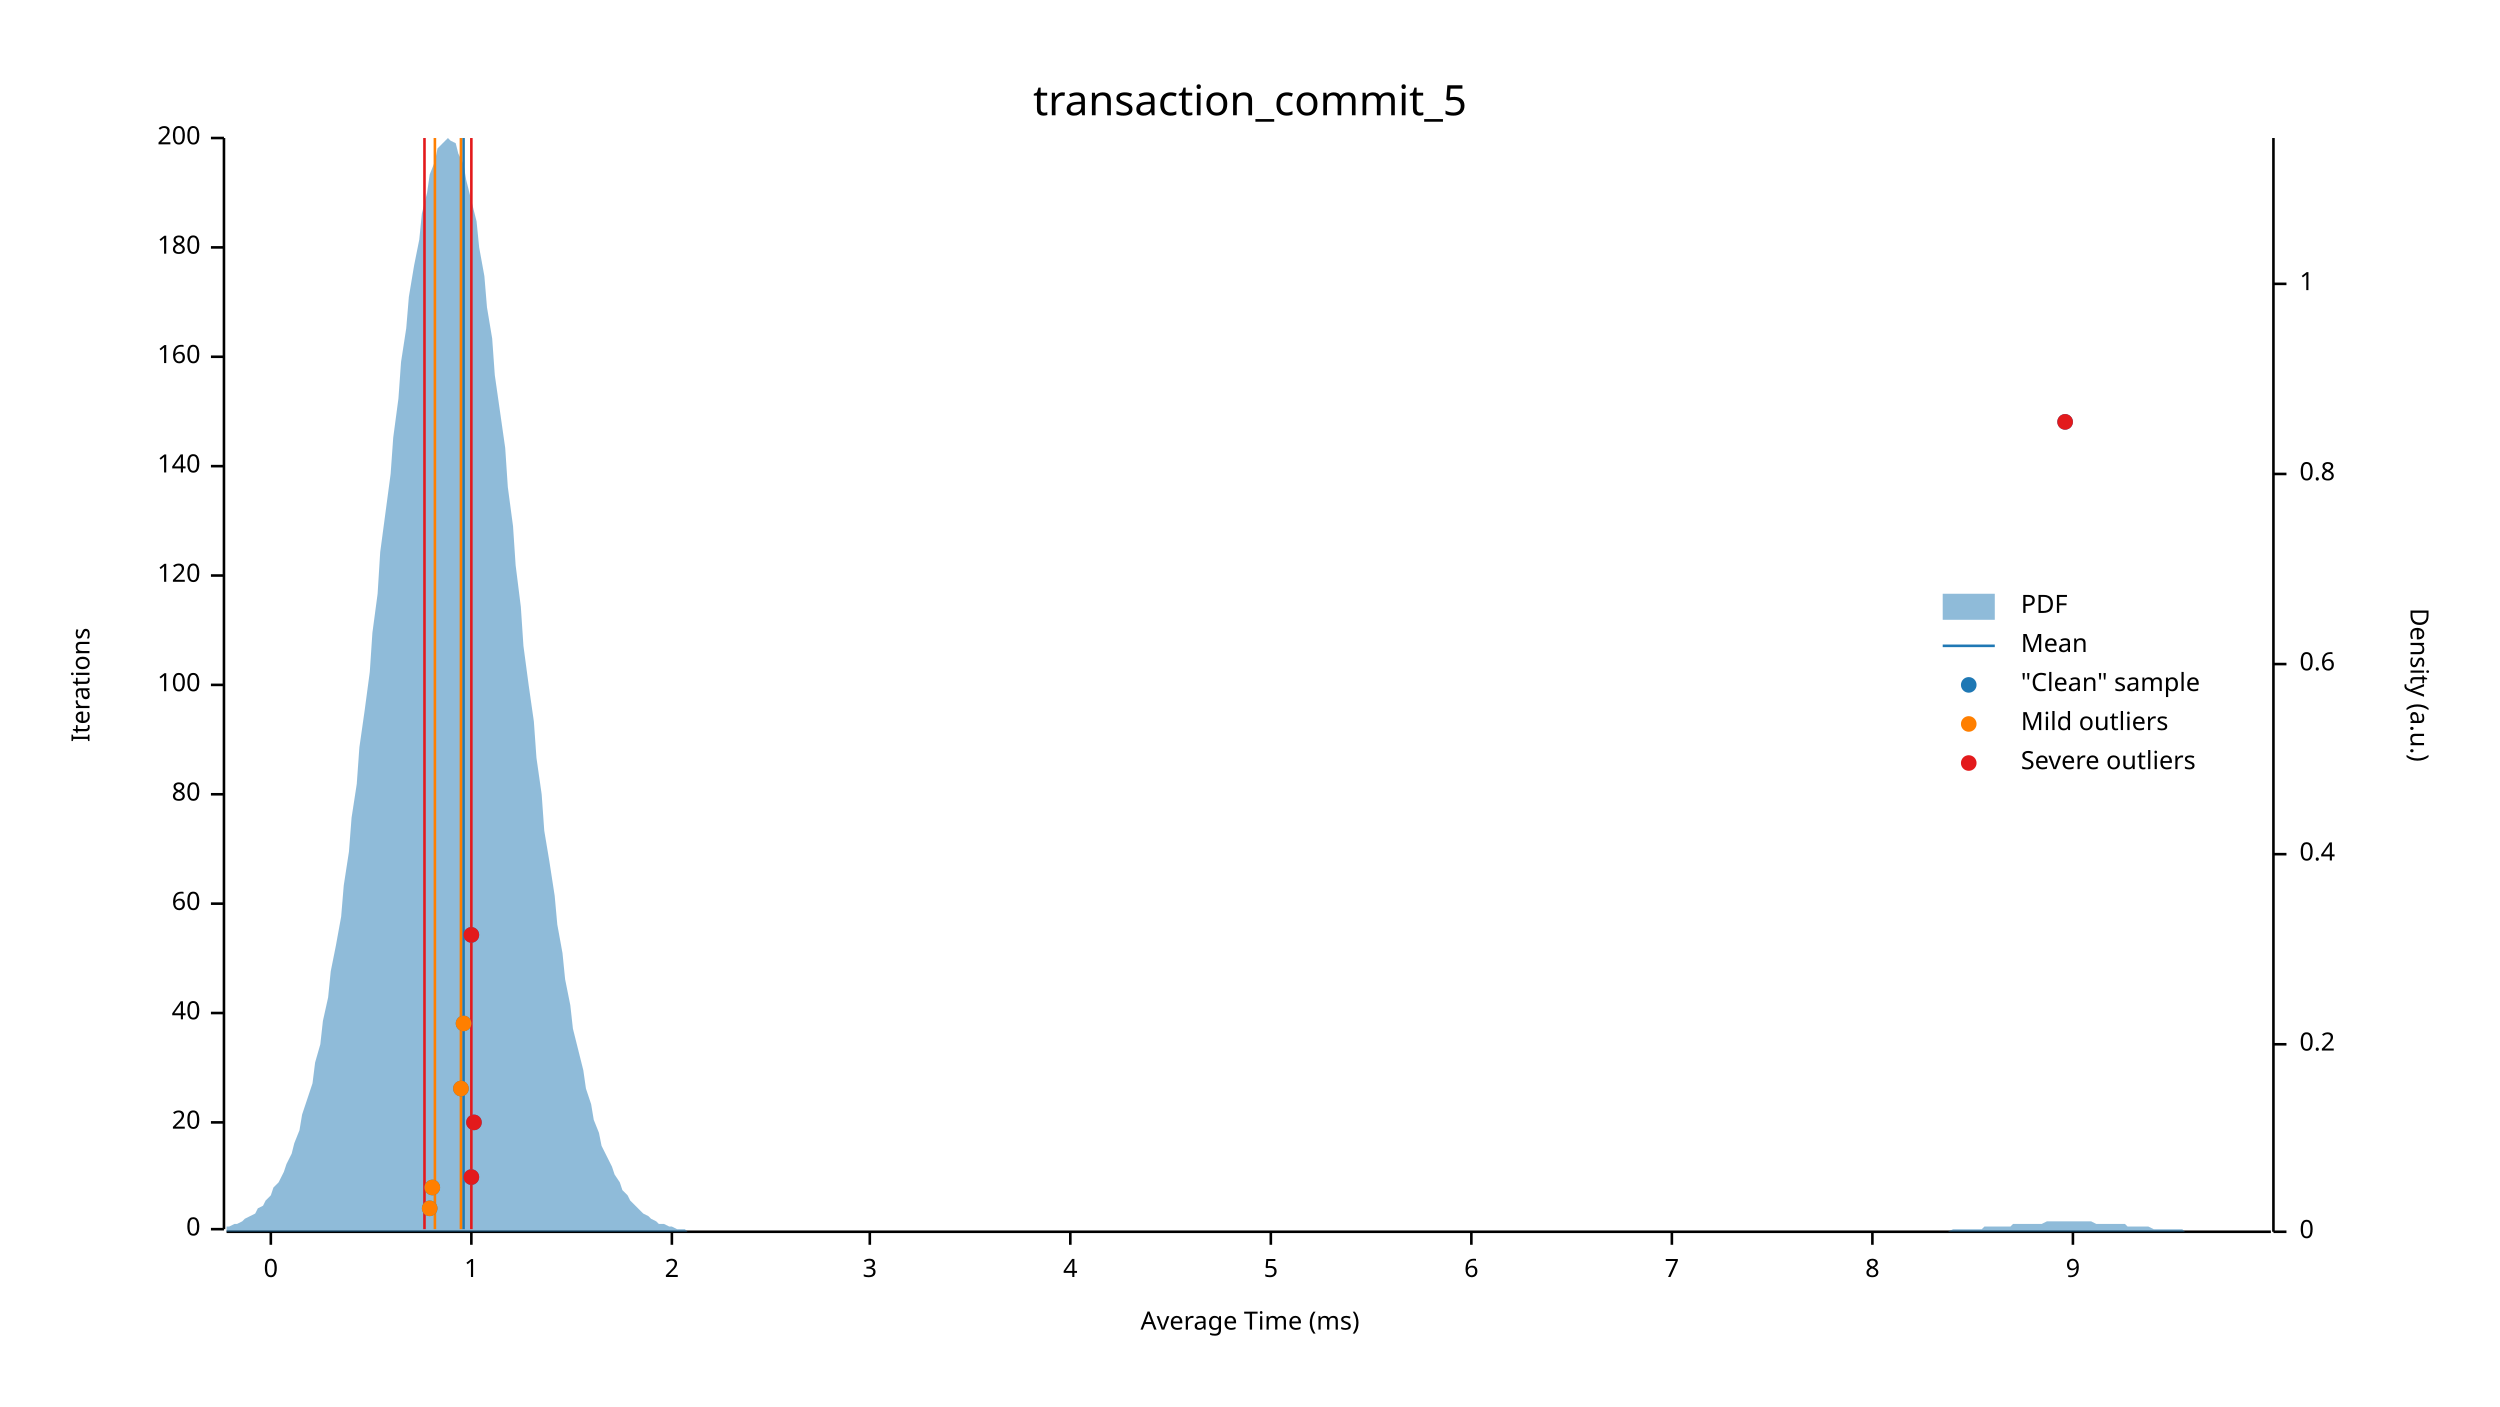
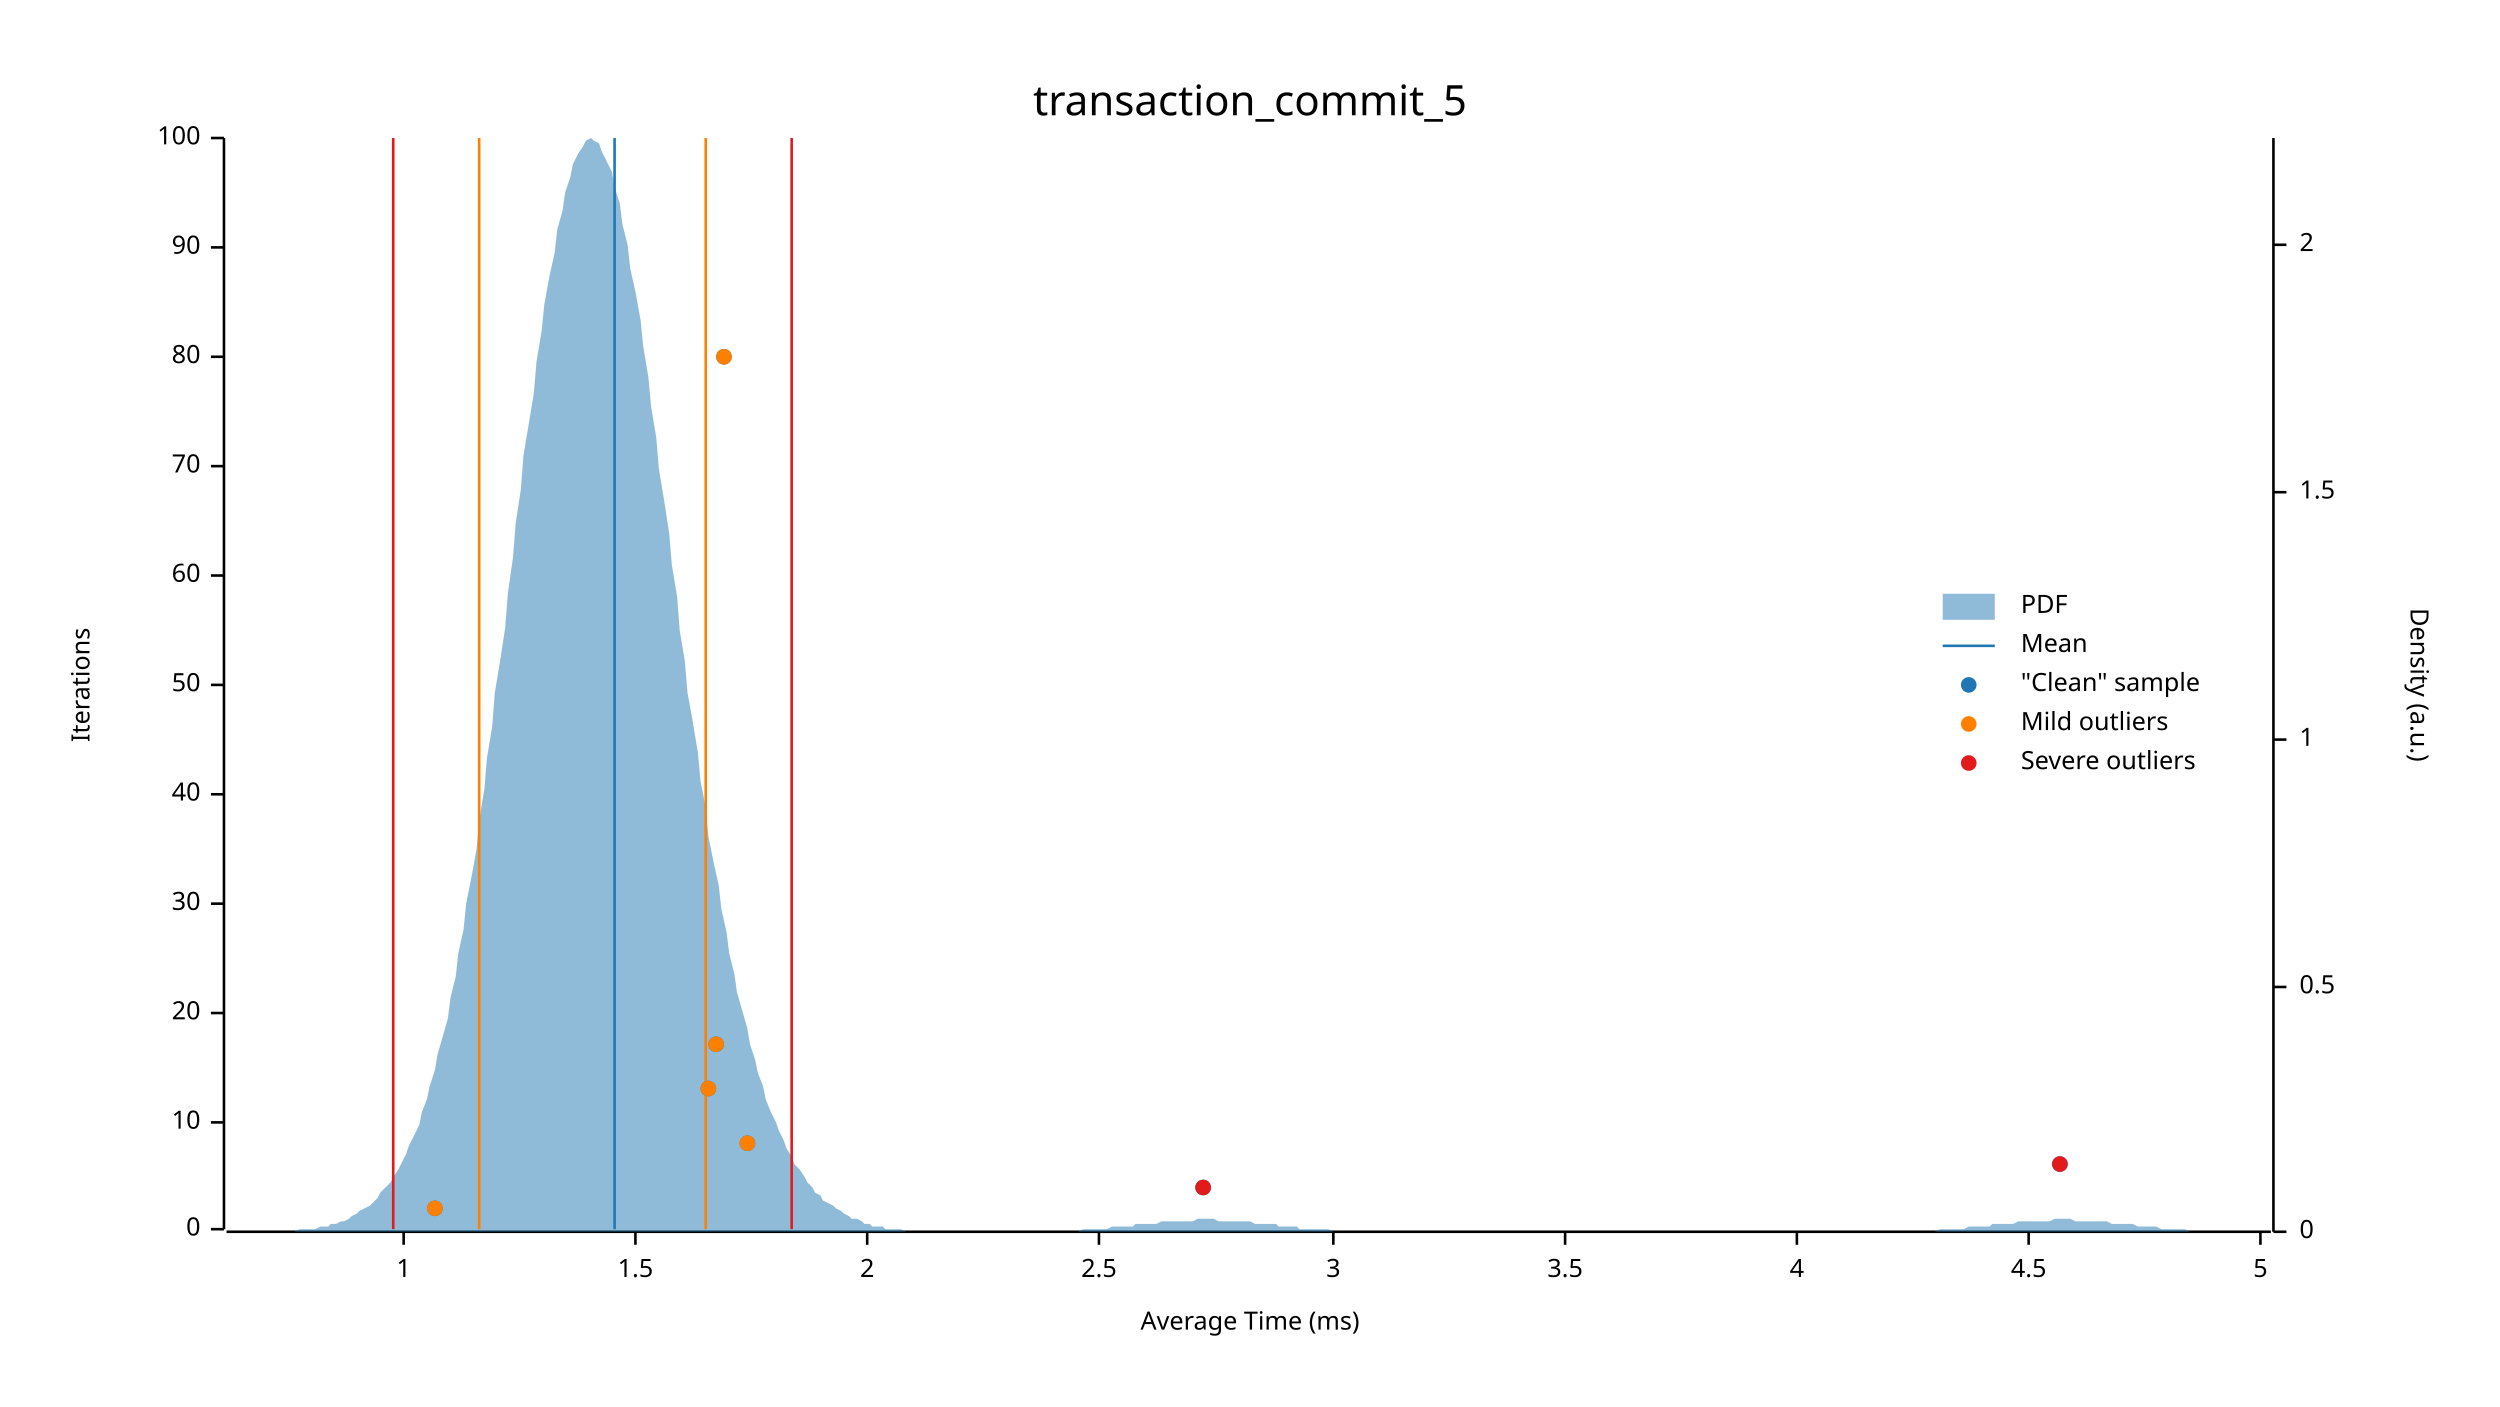
<svg xmlns="http://www.w3.org/2000/svg" width="960" height="540" viewBox="0 0 960 540">
  <text x="480" y="32" dy="0.76em" text-anchor="middle" font-family="sans-serif" font-size="16.129" opacity="1" fill="#000000">
transaction_commit_5
</text>
  <text x="27" y="263" dy="0.76em" text-anchor="middle" font-family="sans-serif" font-size="9.677" opacity="1" fill="#000000" transform="rotate(270, 27, 263)">
Iterations
</text>
  <text x="480" y="513" dy="-0.5ex" text-anchor="middle" font-family="sans-serif" font-size="9.677" opacity="1" fill="#000000">
Average Time (ms)
</text>
  <polyline fill="none" opacity="1" stroke="#000000" stroke-width="1" points="86,53 86,472 " />
  <text x="77" y="472" dy="0.5ex" text-anchor="end" font-family="sans-serif" font-size="9.677" opacity="1" fill="#000000">
0
</text>
  <polyline fill="none" opacity="1" stroke="#000000" stroke-width="1" points="81,472 86,472 " />
  <text x="77" y="431" dy="0.5ex" text-anchor="end" font-family="sans-serif" font-size="9.677" opacity="1" fill="#000000">
- 20
+ 10
</text>
  <polyline fill="none" opacity="1" stroke="#000000" stroke-width="1" points="81,431 86,431 " />
  <text x="77" y="389" dy="0.5ex" text-anchor="end" font-family="sans-serif" font-size="9.677" opacity="1" fill="#000000">
- 40
+ 20
</text>
  <polyline fill="none" opacity="1" stroke="#000000" stroke-width="1" points="81,389 86,389 " />
  <text x="77" y="347" dy="0.5ex" text-anchor="end" font-family="sans-serif" font-size="9.677" opacity="1" fill="#000000">
- 60
+ 30
</text>
  <polyline fill="none" opacity="1" stroke="#000000" stroke-width="1" points="81,347 86,347 " />
  <text x="77" y="305" dy="0.5ex" text-anchor="end" font-family="sans-serif" font-size="9.677" opacity="1" fill="#000000">
- 80
+ 40
</text>
  <polyline fill="none" opacity="1" stroke="#000000" stroke-width="1" points="81,305 86,305 " />
  <text x="77" y="263" dy="0.5ex" text-anchor="end" font-family="sans-serif" font-size="9.677" opacity="1" fill="#000000">
- 100
+ 50
</text>
  <polyline fill="none" opacity="1" stroke="#000000" stroke-width="1" points="81,263 86,263 " />
  <text x="77" y="221" dy="0.5ex" text-anchor="end" font-family="sans-serif" font-size="9.677" opacity="1" fill="#000000">
- 120
+ 60
</text>
  <polyline fill="none" opacity="1" stroke="#000000" stroke-width="1" points="81,221 86,221 " />
  <text x="77" y="179" dy="0.5ex" text-anchor="end" font-family="sans-serif" font-size="9.677" opacity="1" fill="#000000">
- 140
+ 70
</text>
  <polyline fill="none" opacity="1" stroke="#000000" stroke-width="1" points="81,179 86,179 " />
  <text x="77" y="137" dy="0.5ex" text-anchor="end" font-family="sans-serif" font-size="9.677" opacity="1" fill="#000000">
- 160
+ 80
</text>
  <polyline fill="none" opacity="1" stroke="#000000" stroke-width="1" points="81,137 86,137 " />
  <text x="77" y="95" dy="0.5ex" text-anchor="end" font-family="sans-serif" font-size="9.677" opacity="1" fill="#000000">
- 180
+ 90
</text>
  <polyline fill="none" opacity="1" stroke="#000000" stroke-width="1" points="81,95 86,95 " />
  <text x="77" y="53" dy="0.5ex" text-anchor="end" font-family="sans-serif" font-size="9.677" opacity="1" fill="#000000">
- 200
+ 100
</text>
  <polyline fill="none" opacity="1" stroke="#000000" stroke-width="1" points="81,53 86,53 " />
  <polyline fill="none" opacity="1" stroke="#000000" stroke-width="1" points="87,473 872,473 " />
-   <text x="104" y="483" dy="0.76em" text-anchor="middle" font-family="sans-serif" font-size="9.677" opacity="1" fill="#000000">
- 0
- </text>
-   <polyline fill="none" opacity="1" stroke="#000000" stroke-width="1" points="104,473 104,478 " />
-   <text x="181" y="483" dy="0.76em" text-anchor="middle" font-family="sans-serif" font-size="9.677" opacity="1" fill="#000000">
+   <text x="155" y="483" dy="0.76em" text-anchor="middle" font-family="sans-serif" font-size="9.677" opacity="1" fill="#000000">
1
</text>
-   <polyline fill="none" opacity="1" stroke="#000000" stroke-width="1" points="181,473 181,478 " />
-   <text x="258" y="483" dy="0.76em" text-anchor="middle" font-family="sans-serif" font-size="9.677" opacity="1" fill="#000000">
+   <polyline fill="none" opacity="1" stroke="#000000" stroke-width="1" points="155,473 155,478 " />
+   <text x="244" y="483" dy="0.76em" text-anchor="middle" font-family="sans-serif" font-size="9.677" opacity="1" fill="#000000">
+ 1.5
+ </text>
+   <polyline fill="none" opacity="1" stroke="#000000" stroke-width="1" points="244,473 244,478 " />
+   <text x="333" y="483" dy="0.76em" text-anchor="middle" font-family="sans-serif" font-size="9.677" opacity="1" fill="#000000">
2
</text>
-   <polyline fill="none" opacity="1" stroke="#000000" stroke-width="1" points="258,473 258,478 " />
-   <text x="334" y="483" dy="0.76em" text-anchor="middle" font-family="sans-serif" font-size="9.677" opacity="1" fill="#000000">
+   <polyline fill="none" opacity="1" stroke="#000000" stroke-width="1" points="333,473 333,478 " />
+   <text x="422" y="483" dy="0.76em" text-anchor="middle" font-family="sans-serif" font-size="9.677" opacity="1" fill="#000000">
+ 2.5
+ </text>
+   <polyline fill="none" opacity="1" stroke="#000000" stroke-width="1" points="422,473 422,478 " />
+   <text x="512" y="483" dy="0.76em" text-anchor="middle" font-family="sans-serif" font-size="9.677" opacity="1" fill="#000000">
3
</text>
-   <polyline fill="none" opacity="1" stroke="#000000" stroke-width="1" points="334,473 334,478 " />
-   <text x="411" y="483" dy="0.76em" text-anchor="middle" font-family="sans-serif" font-size="9.677" opacity="1" fill="#000000">
+   <polyline fill="none" opacity="1" stroke="#000000" stroke-width="1" points="512,473 512,478 " />
+   <text x="601" y="483" dy="0.76em" text-anchor="middle" font-family="sans-serif" font-size="9.677" opacity="1" fill="#000000">
+ 3.5
+ </text>
+   <polyline fill="none" opacity="1" stroke="#000000" stroke-width="1" points="601,473 601,478 " />
+   <text x="690" y="483" dy="0.76em" text-anchor="middle" font-family="sans-serif" font-size="9.677" opacity="1" fill="#000000">
4
</text>
-   <polyline fill="none" opacity="1" stroke="#000000" stroke-width="1" points="411,473 411,478 " />
-   <text x="488" y="483" dy="0.76em" text-anchor="middle" font-family="sans-serif" font-size="9.677" opacity="1" fill="#000000">
+   <polyline fill="none" opacity="1" stroke="#000000" stroke-width="1" points="690,473 690,478 " />
+   <text x="779" y="483" dy="0.76em" text-anchor="middle" font-family="sans-serif" font-size="9.677" opacity="1" fill="#000000">
+ 4.5
+ </text>
+   <polyline fill="none" opacity="1" stroke="#000000" stroke-width="1" points="779,473 779,478 " />
+   <text x="868" y="483" dy="0.76em" text-anchor="middle" font-family="sans-serif" font-size="9.677" opacity="1" fill="#000000">
5
</text>
-   <polyline fill="none" opacity="1" stroke="#000000" stroke-width="1" points="488,473 488,478 " />
-   <text x="565" y="483" dy="0.76em" text-anchor="middle" font-family="sans-serif" font-size="9.677" opacity="1" fill="#000000">
- 6
- </text>
-   <polyline fill="none" opacity="1" stroke="#000000" stroke-width="1" points="565,473 565,478 " />
-   <text x="642" y="483" dy="0.76em" text-anchor="middle" font-family="sans-serif" font-size="9.677" opacity="1" fill="#000000">
- 7
- </text>
-   <polyline fill="none" opacity="1" stroke="#000000" stroke-width="1" points="642,473 642,478 " />
-   <text x="719" y="483" dy="0.76em" text-anchor="middle" font-family="sans-serif" font-size="9.677" opacity="1" fill="#000000">
- 8
- </text>
-   <polyline fill="none" opacity="1" stroke="#000000" stroke-width="1" points="719,473 719,478 " />
-   <text x="796" y="483" dy="0.76em" text-anchor="middle" font-family="sans-serif" font-size="9.677" opacity="1" fill="#000000">
- 9
- </text>
-   <polyline fill="none" opacity="1" stroke="#000000" stroke-width="1" points="796,473 796,478 " />
+   <polyline fill="none" opacity="1" stroke="#000000" stroke-width="1" points="868,473 868,478 " />
  <text x="933" y="263" dy="0.76em" text-anchor="middle" font-family="sans-serif" font-size="9.677" opacity="1" fill="#000000" transform="rotate(90, 933, 263)">
Density (a.u.)
</text>
  <polyline fill="none" opacity="1" stroke="#000000" stroke-width="1" points="873,53 873,473 " />
  <text x="883" y="473" dy="0.5ex" text-anchor="start" font-family="sans-serif" font-size="9.677" opacity="1" fill="#000000">
0
</text>
  <polyline fill="none" opacity="1" stroke="#000000" stroke-width="1" points="873,473 878,473 " />
-   <text x="883" y="401" dy="0.5ex" text-anchor="start" font-family="sans-serif" font-size="9.677" opacity="1" fill="#000000">
- 0.2
+   <text x="883" y="379" dy="0.5ex" text-anchor="start" font-family="sans-serif" font-size="9.677" opacity="1" fill="#000000">
+ 0.5
</text>
-   <polyline fill="none" opacity="1" stroke="#000000" stroke-width="1" points="873,401 878,401 " />
-   <text x="883" y="328" dy="0.5ex" text-anchor="start" font-family="sans-serif" font-size="9.677" opacity="1" fill="#000000">
- 0.4
- </text>
-   <polyline fill="none" opacity="1" stroke="#000000" stroke-width="1" points="873,328 878,328 " />
-   <text x="883" y="255" dy="0.5ex" text-anchor="start" font-family="sans-serif" font-size="9.677" opacity="1" fill="#000000">
- 0.6
- </text>
-   <polyline fill="none" opacity="1" stroke="#000000" stroke-width="1" points="873,255 878,255 " />
-   <text x="883" y="182" dy="0.5ex" text-anchor="start" font-family="sans-serif" font-size="9.677" opacity="1" fill="#000000">
- 0.8
- </text>
-   <polyline fill="none" opacity="1" stroke="#000000" stroke-width="1" points="873,182 878,182 " />
-   <text x="883" y="109" dy="0.5ex" text-anchor="start" font-family="sans-serif" font-size="9.677" opacity="1" fill="#000000">
+   <polyline fill="none" opacity="1" stroke="#000000" stroke-width="1" points="873,379 878,379 " />
+   <text x="883" y="284" dy="0.5ex" text-anchor="start" font-family="sans-serif" font-size="9.677" opacity="1" fill="#000000">
1
</text>
-   <polyline fill="none" opacity="1" stroke="#000000" stroke-width="1" points="873,109 878,109 " />
-   <polygon opacity="0.5" fill="#1F78B4" points="87,471 88,471 90,470 91,470 93,469 94,468 96,467 98,466 99,464 101,463 102,461 104,459 105,456 107,454 109,450 110,447 112,443 113,439 115,434 116,428 118,422 120,416 121,408 123,401 124,392 126,383 127,373 129,363 131,352 132,340 134,327 135,314 137,301 138,287 140,273 142,258 143,243 145,228 146,212 148,197 150,182 151,168 153,153 154,139 156,126 157,114 159,102 161,92 162,82 164,74 165,67 167,62 168,57 170,55 172,53 173,54 175,55 176,59 178,63 179,69 181,77 183,85 184,95 186,106 187,118 189,130 190,144 192,158 194,172 195,187 197,202 198,217 200,233 201,248 203,263 205,277 206,291 208,305 209,319 211,331 213,344 214,355 216,366 217,376 219,386 220,395 222,403 224,411 225,418 227,424 228,430 230,435 231,440 233,444 235,448 236,451 238,454 239,457 241,459 242,461 244,463 246,465 247,466 249,467 250,468 252,469 253,470 255,470 257,471 258,471 260,472 261,472 263,472 264,473 266,473 268,473 269,473 271,473 272,473 274,473 276,473 277,473 279,473 280,473 282,473 283,473 285,473 287,473 288,473 290,473 291,473 293,473 294,473 296,473 298,473 299,473 301,473 302,473 304,473 305,473 307,473 309,473 310,473 312,473 313,473 315,473 316,473 318,473 320,473 321,473 323,473 324,473 326,473 327,473 329,473 331,473 332,473 334,473 335,473 337,473 339,473 340,473 342,473 343,473 345,473 346,473 348,473 350,473 351,473 353,473 354,473 356,473 357,473 359,473 361,473 362,473 364,473 365,473 367,473 368,473 370,473 372,473 373,473 375,473 376,473 378,473 379,473 381,473 383,473 384,473 386,473 387,473 389,473 391,473 392,473 394,473 395,473 397,473 398,473 400,473 402,473 403,473 405,473 406,473 408,473 409,473 411,473 413,473 414,473 416,473 417,473 419,473 420,473 422,473 424,473 425,473 427,473 428,473 430,473 431,473 433,473 435,473 436,473 438,473 439,473 441,473 442,473 444,473 446,473 447,473 449,473 450,473 452,473 454,473 455,473 457,473 458,473 460,473 461,473 463,473 465,473 466,473 468,473 469,473 471,473 472,473 474,473 476,473 477,473 479,473 480,473 482,473 483,473 485,473 487,473 488,473 490,473 491,473 493,473 494,473 496,473 498,473 499,473 501,473 502,473 504,473 505,473 507,473 509,473 510,473 512,473 513,473 515,473 517,473 518,473 520,473 521,473 523,473 524,473 526,473 528,473 529,473 531,473 532,473 534,473 535,473 537,473 539,473 540,473 542,473 543,473 545,473 546,473 548,473 550,473 551,473 553,473 554,473 556,473 557,473 559,473 561,473 562,473 564,473 565,473 567,473 568,473 570,473 572,473 573,473 575,473 576,473 578,473 580,473 581,473 583,473 584,473 586,473 587,473 589,473 591,473 592,473 594,473 595,473 597,473 598,473 600,473 602,473 603,473 605,473 606,473 608,473 609,473 611,473 613,473 614,473 616,473 617,473 619,473 620,473 622,473 624,473 625,473 627,473 628,473 630,473 632,473 633,473 635,473 636,473 638,473 639,473 641,473 643,473 644,473 646,473 647,473 649,473 650,473 652,473 654,473 655,473 657,473 658,473 660,473 661,473 663,473 665,473 666,473 668,473 669,473 671,473 672,473 674,473 676,473 677,473 679,473 680,473 682,473 683,473 685,473 687,473 688,473 690,473 691,473 693,473 695,473 696,473 698,473 699,473 701,473 702,473 704,473 706,473 707,473 709,473 710,473 712,473 713,473 715,473 717,473 718,473 720,473 721,473 723,473 724,473 726,473 728,473 729,473 731,473 732,473 734,473 735,473 737,473 739,473 740,473 742,473 743,473 745,473 746,473 748,473 750,472 751,472 753,472 754,472 756,472 758,472 759,472 761,472 762,471 764,471 765,471 767,471 769,471 770,471 772,471 773,470 775,470 776,470 778,470 780,470 781,470 783,470 784,470 786,469 787,469 789,469 791,469 792,469 794,469 795,469 797,469 798,469 800,469 802,469 803,469 805,470 806,470 808,470 809,470 811,470 813,470 814,470 816,470 817,471 819,471 821,471 822,471 824,471 825,471 827,472 828,472 830,472 832,472 833,472 835,472 836,472 838,472 839,473 841,473 843,473 844,473 846,473 847,473 849,473 850,473 852,473 854,473 855,473 857,473 858,473 860,473 861,473 863,473 865,473 866,473 868,473 869,473 871,473 873,473 873,473 87,473 " />
-   <polyline fill="none" opacity="1" stroke="#1F78B4" stroke-width="1" points="178,472 178,53 " />
-   <polyline fill="none" opacity="1" stroke="#FF7F00" stroke-width="1" points="167,472 167,53 " />
-   <polyline fill="none" opacity="1" stroke="#FF7F00" stroke-width="1" points="177,472 177,53 " />
-   <polyline fill="none" opacity="1" stroke="#E31A1C" stroke-width="1" points="163,472 163,53 " />
-   <polyline fill="none" opacity="1" stroke="#E31A1C" stroke-width="1" points="181,472 181,53 " />
-   <circle cx="165" cy="464" r="3" opacity="1" fill="#1F78B4" stroke="none" stroke-width="1" />
-   <circle cx="166" cy="456" r="3" opacity="1" fill="#1F78B4" stroke="none" stroke-width="1" />
-   <circle cx="181" cy="452" r="3" opacity="1" fill="#1F78B4" stroke="none" stroke-width="1" />
-   <circle cx="182" cy="431" r="3" opacity="1" fill="#1F78B4" stroke="none" stroke-width="1" />
-   <circle cx="177" cy="418" r="3" opacity="1" fill="#1F78B4" stroke="none" stroke-width="1" />
-   <circle cx="178" cy="393" r="3" opacity="1" fill="#1F78B4" stroke="none" stroke-width="1" />
-   <circle cx="181" cy="359" r="3" opacity="1" fill="#1F78B4" stroke="none" stroke-width="1" />
-   <circle cx="793" cy="162" r="3" opacity="1" fill="#1F78B4" stroke="none" stroke-width="1" />
-   <circle cx="165" cy="464" r="3" opacity="1" fill="#FF7F00" stroke="none" stroke-width="1" />
-   <circle cx="166" cy="456" r="3" opacity="1" fill="#FF7F00" stroke="none" stroke-width="1" />
-   <circle cx="177" cy="418" r="3" opacity="1" fill="#FF7F00" stroke="none" stroke-width="1" />
-   <circle cx="178" cy="393" r="3" opacity="1" fill="#FF7F00" stroke="none" stroke-width="1" />
-   <circle cx="181" cy="452" r="3" opacity="1" fill="#E31A1C" stroke="none" stroke-width="1" />
-   <circle cx="182" cy="431" r="3" opacity="1" fill="#E31A1C" stroke="none" stroke-width="1" />
-   <circle cx="181" cy="359" r="3" opacity="1" fill="#E31A1C" stroke="none" stroke-width="1" />
-   <circle cx="793" cy="162" r="3" opacity="1" fill="#E31A1C" stroke="none" stroke-width="1" />
+   <polyline fill="none" opacity="1" stroke="#000000" stroke-width="1" points="873,284 878,284 " />
+   <text x="883" y="189" dy="0.5ex" text-anchor="start" font-family="sans-serif" font-size="9.677" opacity="1" fill="#000000">
+ 1.5
+ </text>
+   <polyline fill="none" opacity="1" stroke="#000000" stroke-width="1" points="873,189 878,189 " />
+   <text x="883" y="94" dy="0.5ex" text-anchor="start" font-family="sans-serif" font-size="9.677" opacity="1" fill="#000000">
+ 2
+ </text>
+   <polyline fill="none" opacity="1" stroke="#000000" stroke-width="1" points="873,94 878,94 " />
+   <polygon opacity="0.5" fill="#1F78B4" points="87,473 88,473 90,473 91,473 93,473 94,473 96,473 98,473 99,473 101,473 102,473 104,473 105,473 107,473 109,473 110,473 112,473 113,473 115,472 116,472 118,472 120,472 121,472 123,471 124,471 126,471 127,470 129,470 131,469 132,469 134,468 135,467 137,466 138,465 140,464 142,463 143,462 145,460 146,458 148,456 150,454 151,452 153,449 154,447 156,443 157,440 159,436 161,432 162,427 164,422 165,417 167,411 168,405 170,398 172,391 173,383 175,375 176,366 178,357 179,347 181,337 183,326 184,315 186,303 187,291 189,279 190,266 192,254 194,241 195,228 197,214 198,201 200,188 201,175 203,163 205,151 206,139 208,127 209,117 211,106 213,97 214,88 216,81 217,74 219,68 220,63 222,59 224,56 225,54 227,53 228,54 230,55 231,58 233,62 235,66 236,72 238,78 239,86 241,94 242,103 244,112 246,123 247,133 249,145 250,156 252,168 253,180 255,192 257,205 258,217 260,229 261,242 263,254 264,266 266,277 268,289 269,300 271,310 272,321 274,331 276,340 277,349 279,358 280,366 282,374 283,381 285,388 287,395 288,401 290,407 291,412 293,417 294,422 296,427 298,431 299,434 301,438 302,441 304,444 305,447 307,449 309,452 310,454 312,456 313,458 315,459 316,461 318,462 320,463 321,464 323,465 324,466 326,467 327,468 329,468 331,469 332,470 334,470 335,471 337,471 339,471 340,472 342,472 343,472 345,472 346,472 348,473 350,473 351,473 353,473 354,473 356,473 357,473 359,473 361,473 362,473 364,473 365,473 367,473 368,473 370,473 372,473 373,473 375,473 376,473 378,473 379,473 381,473 383,473 384,473 386,473 387,473 389,473 391,473 392,473 394,473 395,473 397,473 398,473 400,473 402,473 403,473 405,473 406,473 408,473 409,473 411,473 413,473 414,473 416,472 417,472 419,472 420,472 422,472 424,472 425,472 427,471 428,471 430,471 431,471 433,471 435,471 436,470 438,470 439,470 441,470 442,470 444,470 446,469 447,469 449,469 450,469 452,469 454,469 455,469 457,469 458,469 460,468 461,468 463,468 465,468 466,468 468,469 469,469 471,469 472,469 474,469 476,469 477,469 479,469 480,469 482,470 483,470 485,470 487,470 488,470 490,470 491,471 493,471 494,471 496,471 498,471 499,472 501,472 502,472 504,472 505,472 507,472 509,472 510,472 512,473 513,473 515,473 517,473 518,473 520,473 521,473 523,473 524,473 526,473 528,473 529,473 531,473 532,473 534,473 535,473 537,473 539,473 540,473 542,473 543,473 545,473 546,473 548,473 550,473 551,473 553,473 554,473 556,473 557,473 559,473 561,473 562,473 564,473 565,473 567,473 568,473 570,473 572,473 573,473 575,473 576,473 578,473 580,473 581,473 583,473 584,473 586,473 587,473 589,473 591,473 592,473 594,473 595,473 597,473 598,473 600,473 602,473 603,473 605,473 606,473 608,473 609,473 611,473 613,473 614,473 616,473 617,473 619,473 620,473 622,473 624,473 625,473 627,473 628,473 630,473 632,473 633,473 635,473 636,473 638,473 639,473 641,473 643,473 644,473 646,473 647,473 649,473 650,473 652,473 654,473 655,473 657,473 658,473 660,473 661,473 663,473 665,473 666,473 668,473 669,473 671,473 672,473 674,473 676,473 677,473 679,473 680,473 682,473 683,473 685,473 687,473 688,473 690,473 691,473 693,473 695,473 696,473 698,473 699,473 701,473 702,473 704,473 706,473 707,473 709,473 710,473 712,473 713,473 715,473 717,473 718,473 720,473 721,473 723,473 724,473 726,473 728,473 729,473 731,473 732,473 734,473 735,473 737,473 739,473 740,473 742,473 743,473 745,472 746,472 748,472 750,472 751,472 753,472 754,472 756,471 758,471 759,471 761,471 762,471 764,471 765,470 767,470 769,470 770,470 772,470 773,470 775,469 776,469 778,469 780,469 781,469 783,469 784,469 786,469 787,469 789,468 791,468 792,468 794,468 795,468 797,469 798,469 800,469 802,469 803,469 805,469 806,469 808,469 809,469 811,470 813,470 814,470 816,470 817,470 819,470 821,471 822,471 824,471 825,471 827,471 828,471 830,472 832,472 833,472 835,472 836,472 838,472 839,472 841,473 843,473 844,473 846,473 847,473 849,473 850,473 852,473 854,473 855,473 857,473 858,473 860,473 861,473 863,473 865,473 866,473 868,473 869,473 871,473 873,473 873,473 87,473 " />
+   <polyline fill="none" opacity="1" stroke="#1F78B4" stroke-width="1" points="236,472 236,53 " />
+   <polyline fill="none" opacity="1" stroke="#FF7F00" stroke-width="1" points="184,472 184,53 " />
+   <polyline fill="none" opacity="1" stroke="#FF7F00" stroke-width="1" points="271,472 271,53 " />
+   <polyline fill="none" opacity="1" stroke="#E31A1C" stroke-width="1" points="151,472 151,53 " />
+   <polyline fill="none" opacity="1" stroke="#E31A1C" stroke-width="1" points="304,472 304,53 " />
+   <circle cx="167" cy="464" r="3" opacity="1" fill="#1F78B4" stroke="none" stroke-width="1" />
+   <circle cx="462" cy="456" r="3" opacity="1" fill="#1F78B4" stroke="none" stroke-width="1" />
+   <circle cx="791" cy="447" r="3" opacity="1" fill="#1F78B4" stroke="none" stroke-width="1" />
+   <circle cx="287" cy="439" r="3" opacity="1" fill="#1F78B4" stroke="none" stroke-width="1" />
+   <circle cx="272" cy="418" r="3" opacity="1" fill="#1F78B4" stroke="none" stroke-width="1" />
+   <circle cx="275" cy="401" r="3" opacity="1" fill="#1F78B4" stroke="none" stroke-width="1" />
+   <circle cx="278" cy="137" r="3" opacity="1" fill="#1F78B4" stroke="none" stroke-width="1" />
+   <circle cx="167" cy="464" r="3" opacity="1" fill="#FF7F00" stroke="none" stroke-width="1" />
+   <circle cx="287" cy="439" r="3" opacity="1" fill="#FF7F00" stroke="none" stroke-width="1" />
+   <circle cx="272" cy="418" r="3" opacity="1" fill="#FF7F00" stroke="none" stroke-width="1" />
+   <circle cx="275" cy="401" r="3" opacity="1" fill="#FF7F00" stroke="none" stroke-width="1" />
+   <circle cx="278" cy="137" r="3" opacity="1" fill="#FF7F00" stroke="none" stroke-width="1" />
+   <circle cx="462" cy="456" r="3" opacity="1" fill="#E31A1C" stroke="none" stroke-width="1" />
+   <circle cx="791" cy="447" r="3" opacity="1" fill="#E31A1C" stroke="none" stroke-width="1" />
  <text x="776" y="228" dy="0.76em" text-anchor="start" font-family="sans-serif" font-size="9.677" opacity="1" fill="#000000">
PDF
</text>
  <text x="776" y="243" dy="0.76em" text-anchor="start" font-family="sans-serif" font-size="9.677" opacity="1" fill="#000000">
Mean
</text>
  <text x="776" y="258" dy="0.76em" text-anchor="start" font-family="sans-serif" font-size="9.677" opacity="1" fill="#000000">
"Clean" sample
</text>
  <text x="776" y="273" dy="0.76em" text-anchor="start" font-family="sans-serif" font-size="9.677" opacity="1" fill="#000000">
Mild outliers
</text>
  <text x="776" y="288" dy="0.76em" text-anchor="start" font-family="sans-serif" font-size="9.677" opacity="1" fill="#000000">
Severe outliers
</text>
  <rect x="746" y="228" width="20" height="10" opacity="0.5" fill="#1F78B4" stroke="none" />
  <polyline fill="none" opacity="1" stroke="#1F78B4" stroke-width="1" points="746,248 766,248 " />
  <circle cx="756" cy="263" r="3" opacity="1" fill="#1F78B4" stroke="none" stroke-width="1" />
  <circle cx="756" cy="278" r="3" opacity="1" fill="#FF7F00" stroke="none" stroke-width="1" />
  <circle cx="756" cy="293" r="3" opacity="1" fill="#E31A1C" stroke="none" stroke-width="1" />
</svg>
